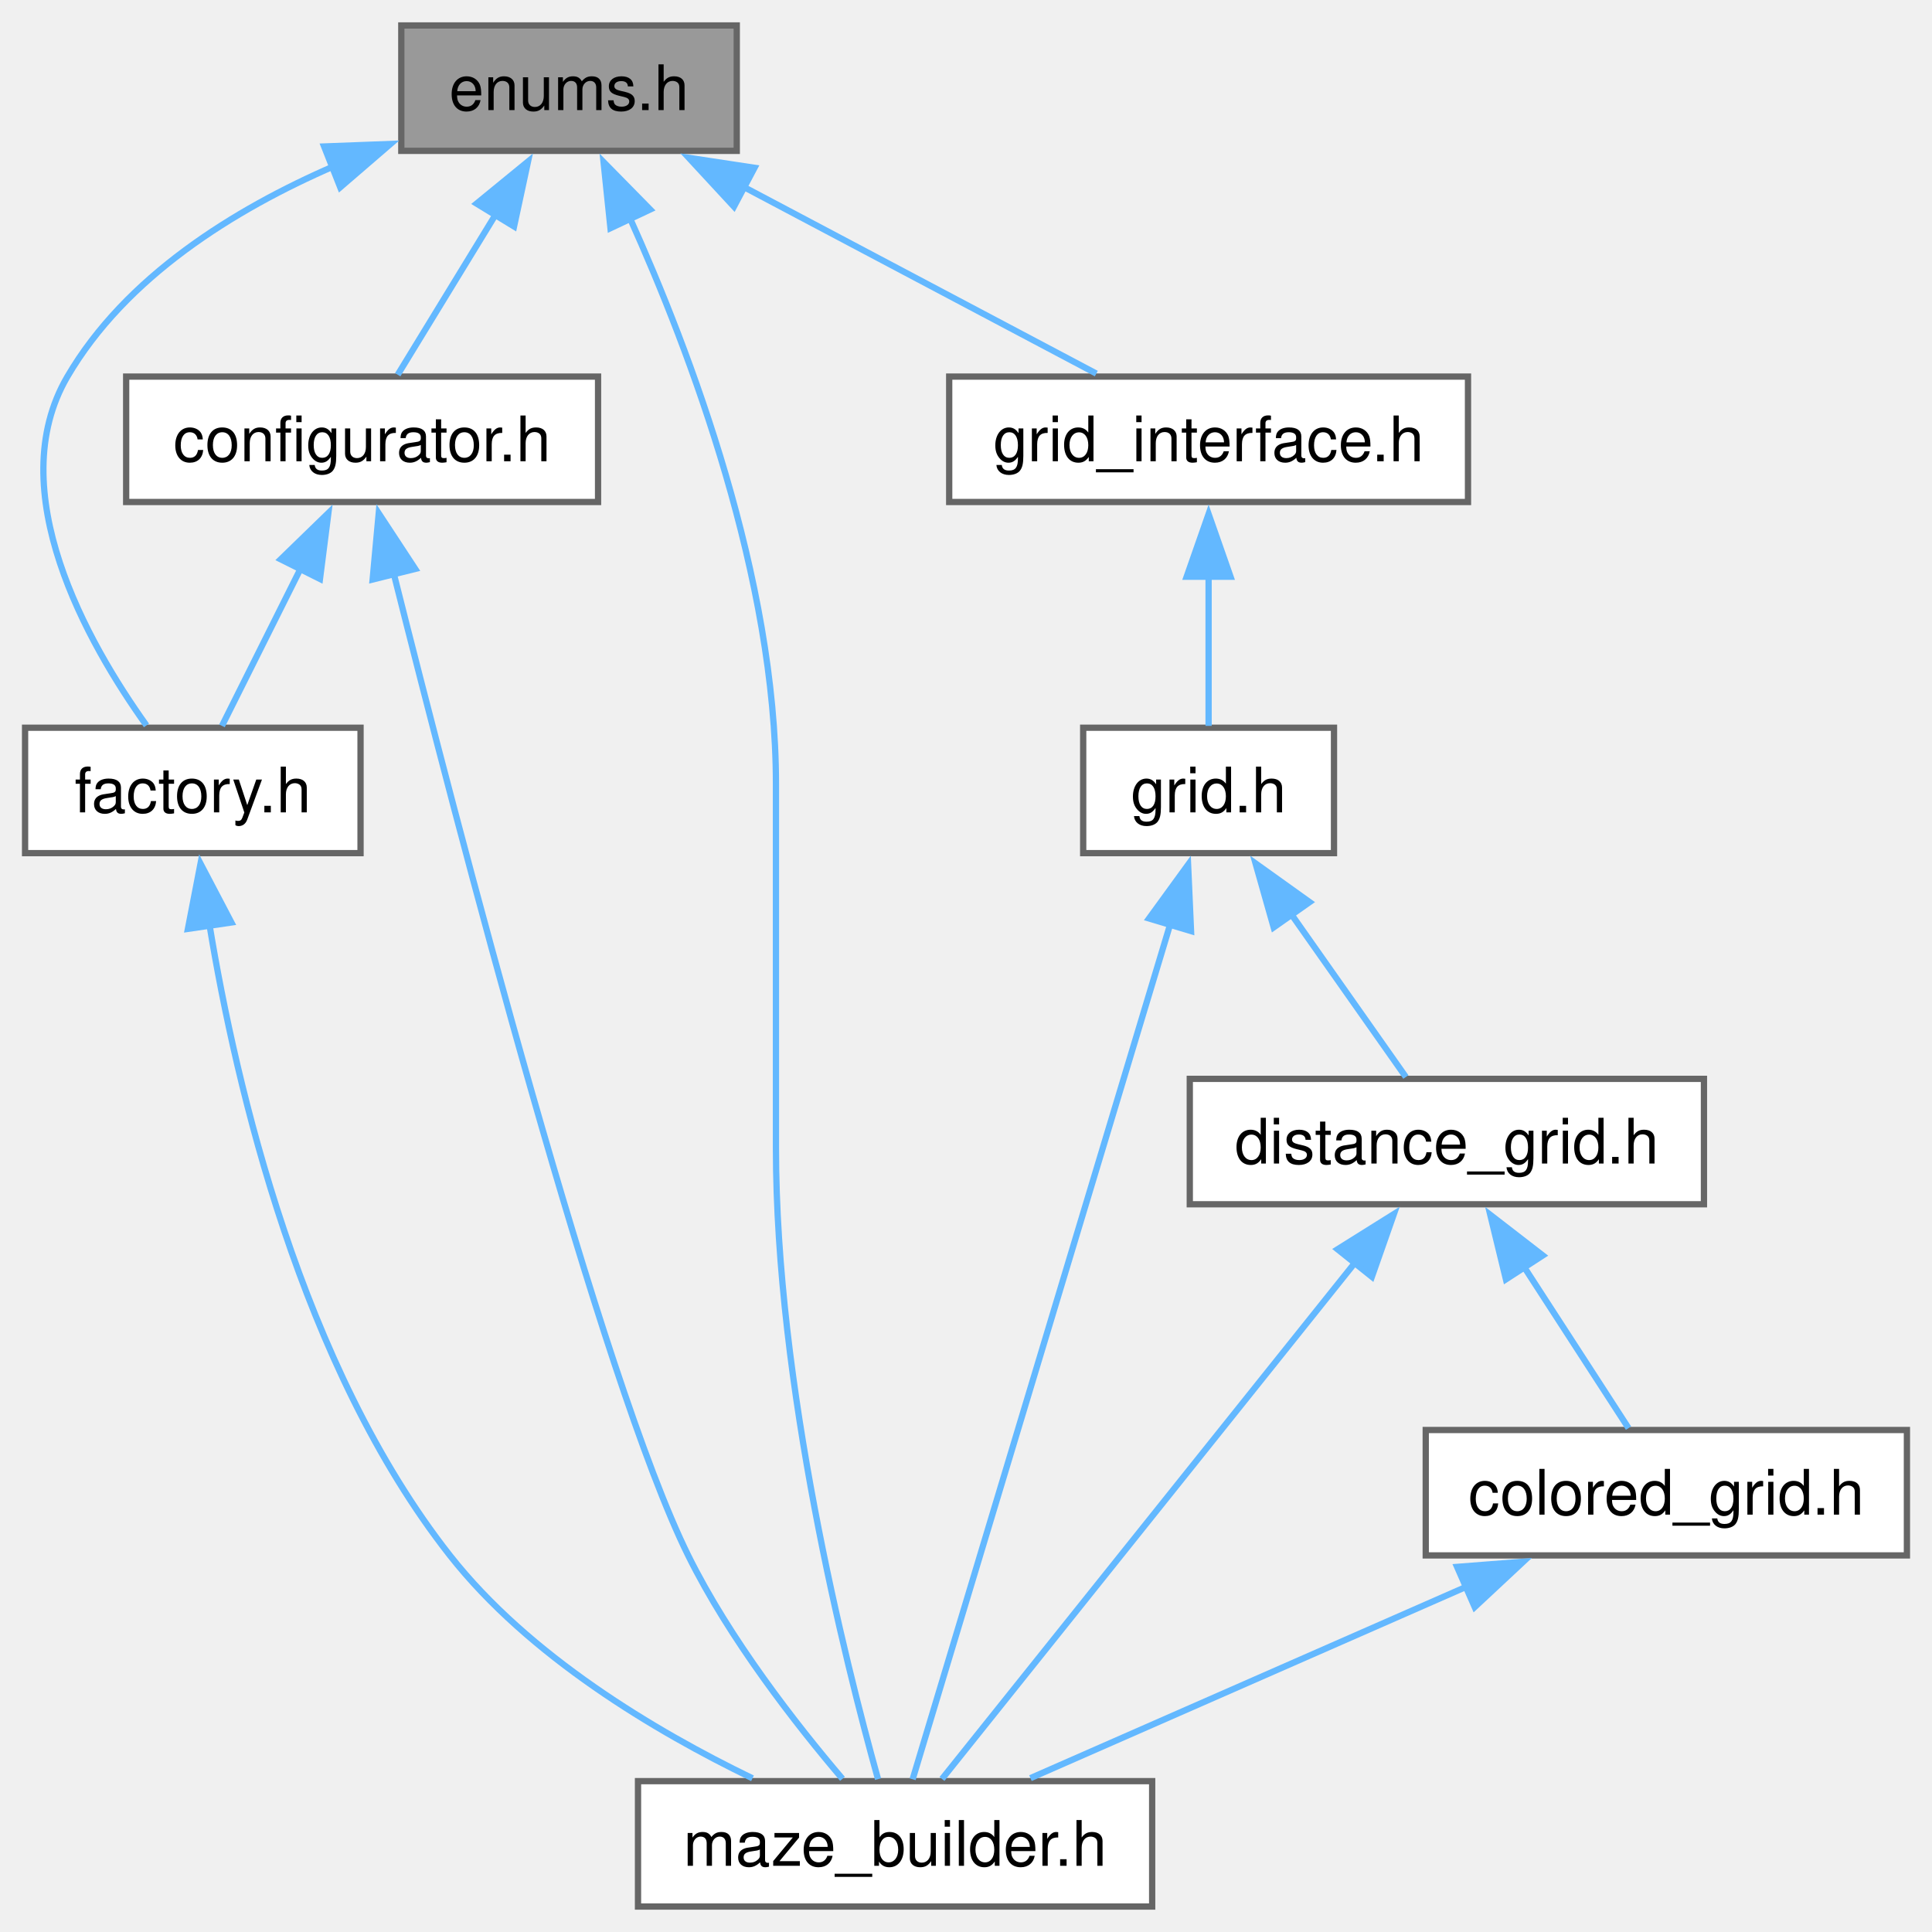
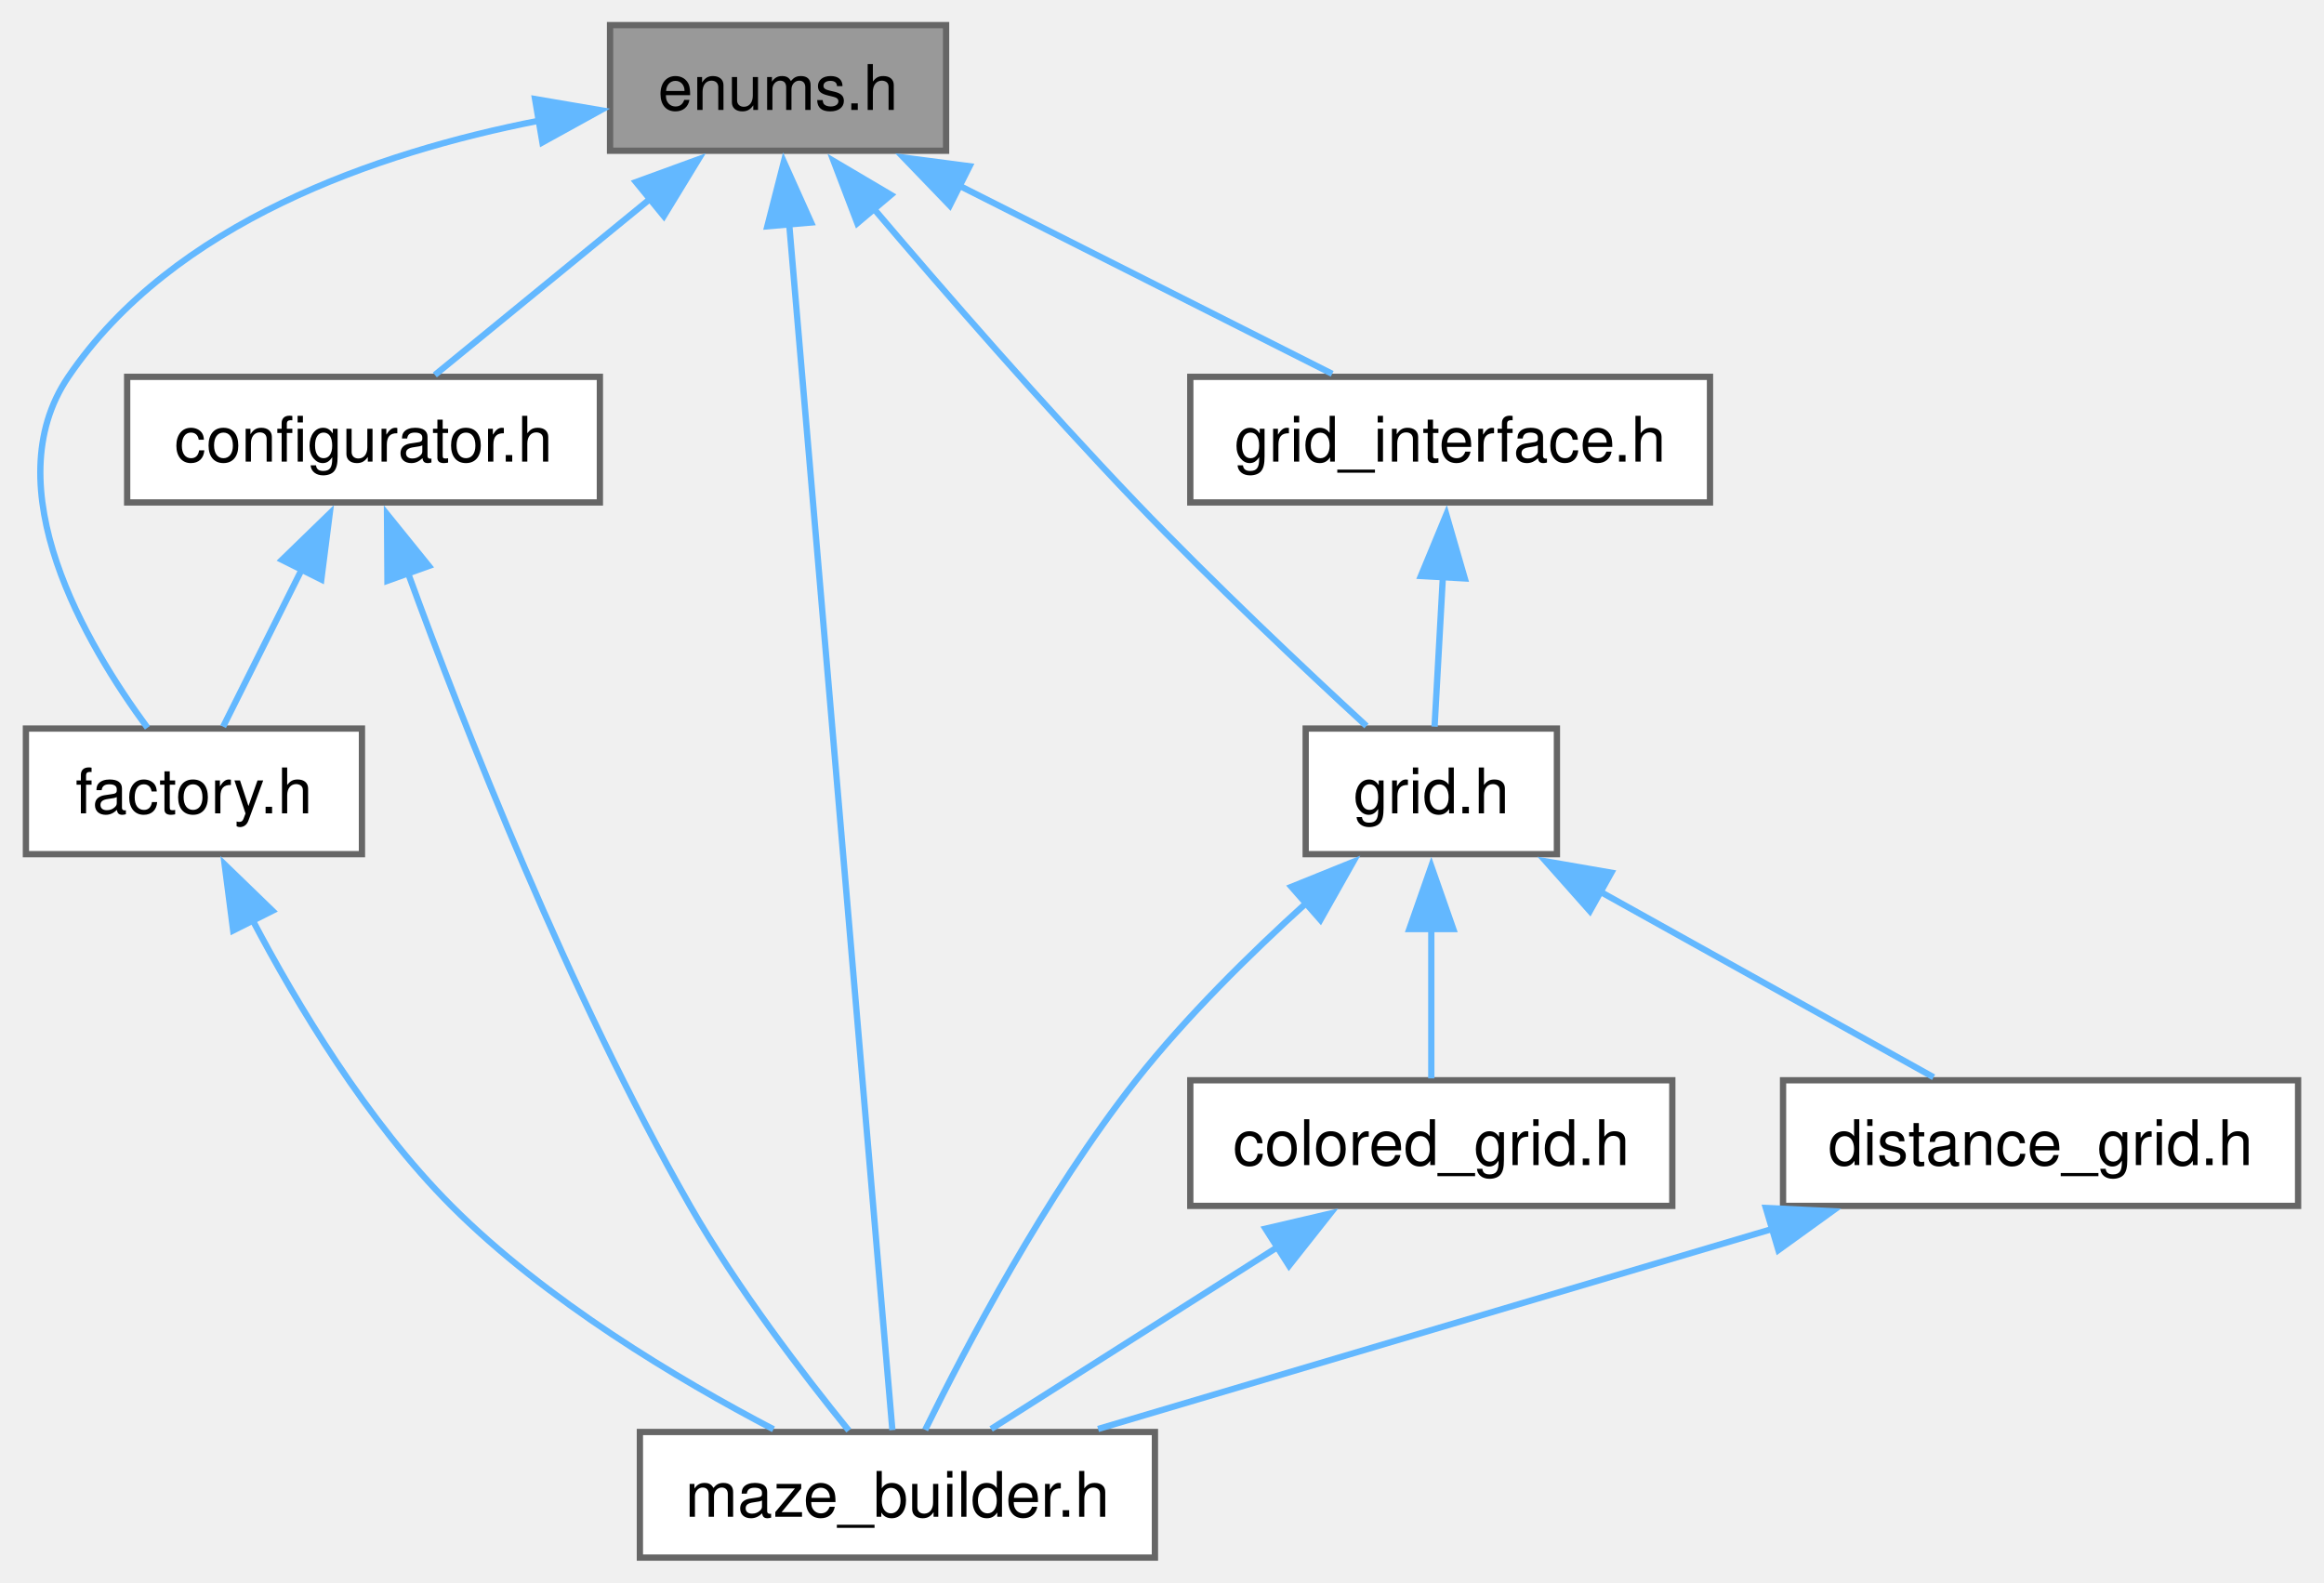
- <svg xmlns="http://www.w3.org/2000/svg" xmlns:xlink="http://www.w3.org/1999/xlink" width="308pt" height="308pt" viewBox="0.00 0.00 308.12 308.00">
-   <g id="graph0" class="graph" transform="scale(1 1) rotate(0) translate(4 304)">
+ <svg xmlns="http://www.w3.org/2000/svg" xmlns:xlink="http://www.w3.org/1999/xlink" width="370pt" height="252pt" viewBox="0.00 0.00 369.75 252.00">
+   <g id="graph0" class="graph" transform="scale(1 1) rotate(0) translate(4 248)">
    <g id="Node000001" class="node">
      <g id="a_Node000001">
        <a xlink:title="Enumerations for the maze builder program.">
-           <polygon fill="#999999" stroke="#666666" points="113.5,-300 60,-300 60,-280 113.5,-280 113.5,-300" />
-           <text text-anchor="middle" x="86.75" y="-286.5" font-family="Helvetica,sans-Serif" font-size="10.00">enums.h</text>
+           <polygon fill="#999999" stroke="#666666" points="146.5,-244 93,-244 93,-224 146.5,-224 146.5,-244" />
+           <text text-anchor="middle" x="119.75" y="-230.5" font-family="Helvetica,sans-Serif" font-size="10.00">enums.h</text>
        </a>
      </g>
    </g>
    <g id="Node000002" class="node">
      <g id="a_Node000002">
        <a xlink:href="configurator_8h.html" target="_top" xlink:title=" ">
-           <polygon fill="white" stroke="#666666" points="91.38,-244 16.12,-244 16.12,-224 91.38,-224 91.38,-244" />
-           <text text-anchor="middle" x="53.75" y="-230.5" font-family="Helvetica,sans-Serif" font-size="10.00">configurator.h</text>
+           <polygon fill="white" stroke="#666666" points="91.38,-188 16.12,-188 16.12,-168 91.38,-168 91.38,-188" />
+           <text text-anchor="middle" x="53.75" y="-174.5" font-family="Helvetica,sans-Serif" font-size="10.00">configurator.h</text>
        </a>
      </g>
    </g>
    <g id="edge1_Node000001_Node000002" class="edge">
      <g id="a_edge1_Node000001_Node000002">
        <a xlink:title=" ">
-           <path fill="none" stroke="#63b8ff" d="M75.06,-269.87C69.75,-261.19 63.72,-251.32 59.43,-244.3" />
-           <polygon fill="#63b8ff" stroke="#63b8ff" points="72.01,-271.59 80.21,-278.3 77.98,-267.94 72.01,-271.59" />
+           <path fill="none" stroke="#63b8ff" d="M99.46,-216.4C88.17,-207.17 74.54,-196.01 65.11,-188.3" />
+           <polygon fill="#63b8ff" stroke="#63b8ff" points="97.13,-219.01 107.08,-222.64 101.56,-213.59 97.13,-219.01" />
        </a>
      </g>
    </g>
    <g id="Node000003" class="node">
      <g id="a_Node000003">
        <a xlink:href="factory_8h.html" target="_top" xlink:title=" ">
-           <polygon fill="white" stroke="#666666" points="53.5,-188 0,-188 0,-168 53.5,-168 53.5,-188" />
-           <text text-anchor="middle" x="26.75" y="-174.5" font-family="Helvetica,sans-Serif" font-size="10.00">factory.h</text>
+           <polygon fill="white" stroke="#666666" points="53.5,-132 0,-132 0,-112 53.5,-112 53.5,-132" />
+           <text text-anchor="middle" x="26.75" y="-118.5" font-family="Helvetica,sans-Serif" font-size="10.00">factory.h</text>
        </a>
      </g>
    </g>
    <g id="edge5_Node000001_Node000003" class="edge">
      <g id="a_edge5_Node000001_Node000003">
        <a xlink:title=" ">
-           <path fill="none" stroke="#63b8ff" d="M49.37,-277.6C33.28,-270.63 16.06,-259.91 6.75,-244 -3.86,-225.86 9.95,-201.52 19.36,-188.37" />
-           <polygon fill="#63b8ff" stroke="#63b8ff" points="47.69,-280.7 58.28,-281.1 50.26,-274.19 47.69,-280.7" />
+           <path fill="none" stroke="#63b8ff" d="M81.66,-228.78C55.81,-223.71 23.4,-212.55 6.75,-188 -5.18,-170.41 9.56,-145.42 19.35,-132.13" />
+           <polygon fill="#63b8ff" stroke="#63b8ff" points="81.06,-232.23 91.51,-230.45 82.23,-225.33 81.06,-232.23" />
        </a>
      </g>
    </g>
    <g id="Node000004" class="node">
      <g id="a_Node000004">
        <a xlink:href="maze__builder_8h.html" target="_top" xlink:title="This file includes all the headers in the maze builder library.">
          <polygon fill="white" stroke="#666666" points="179.75,-20 97.75,-20 97.75,0 179.75,0 179.75,-20" />
          <text text-anchor="middle" x="138.75" y="-6.5" font-family="Helvetica,sans-Serif" font-size="10.00">maze_builder.h</text>
        </a>
      </g>
    </g>
-     <g id="edge13_Node000001_Node000004" class="edge">
-       <g id="a_edge13_Node000001_Node000004">
+     <g id="edge14_Node000001_Node000004" class="edge">
+       <g id="a_edge14_Node000001_Node000004">
        <a xlink:title=" ">
-           <path fill="none" stroke="#63b8ff" d="M96.39,-269.44C106.13,-247.84 119.75,-211.79 119.75,-179 119.75,-179 119.75,-179 119.75,-121 119.75,-83.21 130.77,-39.17 136.03,-20.32" />
-           <polygon fill="#63b8ff" stroke="#63b8ff" points="93.36,-267.67 92.26,-278.21 99.69,-270.65 93.36,-267.67" />
+           <path fill="none" stroke="#63b8ff" d="M121.51,-212.45C125.5,-165.79 135.12,-53.36 137.95,-20.3" />
+           <polygon fill="#63b8ff" stroke="#63b8ff" points="118.04,-211.97 120.67,-222.24 125.01,-212.57 118.04,-211.97" />
        </a>
      </g>
    </g>
    <g id="Node000005" class="node">
      <g id="a_Node000005">
-         <a xlink:href="grid__interface_8h.html" target="_top" xlink:title=" ">
-           <polygon fill="white" stroke="#666666" points="230.12,-244 147.38,-244 147.38,-224 230.12,-224 230.12,-244" />
-           <text text-anchor="middle" x="188.75" y="-230.5" font-family="Helvetica,sans-Serif" font-size="10.00">grid_interface.h</text>
+         <a xlink:href="grid_8h.html" target="_top" xlink:title=" ">
+           <polygon fill="white" stroke="#666666" points="243.75,-132 203.75,-132 203.75,-112 243.75,-112 243.75,-132" />
+           <text text-anchor="middle" x="223.75" y="-118.5" font-family="Helvetica,sans-Serif" font-size="10.00">grid.h</text>
        </a>
      </g>
    </g>
    <g id="edge6_Node000001_Node000005" class="edge">
      <g id="a_edge6_Node000001_Node000005">
        <a xlink:title=" ">
-           <path fill="none" stroke="#63b8ff" d="M114.68,-274.21C132.59,-264.73 155.32,-252.7 170.84,-244.48" />
-           <polygon fill="#63b8ff" stroke="#63b8ff" points="113.05,-271.11 105.85,-278.89 116.33,-277.3 113.05,-271.11" />
+           <path fill="none" stroke="#63b8ff" d="M134.91,-214.87C146.17,-201.61 162.05,-183.36 176.75,-168 188.94,-155.27 203.72,-141.34 213.42,-132.41" />
+           <polygon fill="#63b8ff" stroke="#63b8ff" points="132.37,-212.46 128.59,-222.36 137.72,-216.97 132.37,-212.46" />
+         </a>
+       </g>
+     </g>
+     <g id="Node000008" class="node">
+       <g id="a_Node000008">
+         <a xlink:href="grid__interface_8h.html" target="_top" xlink:title=" ">
+           <polygon fill="white" stroke="#666666" points="268.12,-188 185.38,-188 185.38,-168 268.12,-168 268.12,-188" />
+           <text text-anchor="middle" x="226.75" y="-174.5" font-family="Helvetica,sans-Serif" font-size="10.00">grid_interface.h</text>
+         </a>
+       </g>
+     </g>
+     <g id="edge12_Node000001_Node000008" class="edge">
+       <g id="a_edge12_Node000001_Node000008">
+         <a xlink:title=" ">
+           <path fill="none" stroke="#63b8ff" d="M148.52,-218.48C167.39,-208.96 191.53,-196.78 207.97,-188.48" />
+           <polygon fill="#63b8ff" stroke="#63b8ff" points="147.09,-215.28 139.74,-222.91 150.24,-221.53 147.09,-215.28" />
        </a>
      </g>
    </g>
    <g id="edge2_Node000002_Node000003" class="edge">
      <g id="a_edge2_Node000002_Node000003">
        <a xlink:title=" ">
-           <path fill="none" stroke="#63b8ff" d="M44.04,-213.58C39.73,-204.97 34.87,-195.24 31.4,-188.3" />
-           <polygon fill="#63b8ff" stroke="#63b8ff" points="40.77,-214.86 48.37,-222.24 47.03,-211.73 40.77,-214.86" />
+           <path fill="none" stroke="#63b8ff" d="M44.04,-157.58C39.73,-148.97 34.87,-139.24 31.4,-132.3" />
+           <polygon fill="#63b8ff" stroke="#63b8ff" points="40.77,-158.86 48.37,-166.24 47.03,-155.73 40.77,-158.86" />
        </a>
      </g>
    </g>
    <g id="edge4_Node000002_Node000004" class="edge">
      <g id="a_edge4_Node000002_Node000004">
        <a xlink:title=" ">
-           <path fill="none" stroke="#63b8ff" d="M58.79,-212.61C68.9,-172.33 91.88,-84.04 105.75,-56 112.36,-42.63 122.96,-29.06 130.36,-20.37" />
-           <polygon fill="#63b8ff" stroke="#63b8ff" points="55.43,-211.64 56.4,-222.19 62.22,-213.33 55.43,-211.64" />
+           <path fill="none" stroke="#63b8ff" d="M60.84,-156.74C69.81,-132.15 86.43,-89.79 105.75,-56 113.25,-42.88 123.86,-29.04 131.01,-20.23" />
+           <polygon fill="#63b8ff" stroke="#63b8ff" points="57.56,-155.53 57.49,-166.13 64.15,-157.89 57.56,-155.53" />
        </a>
      </g>
    </g>
    <g id="edge3_Node000003_Node000004" class="edge">
      <g id="a_edge3_Node000003_Node000004">
        <a xlink:title=" ">
-           <path fill="none" stroke="#63b8ff" d="M29.42,-156.51C33.67,-130.72 44.06,-86.13 67.75,-56 80.38,-39.94 100.43,-27.99 116.01,-20.45" />
-           <polygon fill="#63b8ff" stroke="#63b8ff" points="25.97,-155.92 27.98,-166.32 32.9,-156.94 25.97,-155.92" />
+           <path fill="none" stroke="#63b8ff" d="M35.93,-101.8C43.21,-87.95 54.36,-69.41 67.75,-56 82.8,-40.92 103.78,-28.4 119.02,-20.43" />
+           <polygon fill="#63b8ff" stroke="#63b8ff" points="33,-99.85 31.64,-110.36 39.25,-102.99 33,-99.85" />
+         </a>
+       </g>
+     </g>
+     <g id="edge11_Node000005_Node000004" class="edge">
+       <g id="a_edge11_Node000005_Node000004">
+         <a xlink:title=" ">
+           <path fill="none" stroke="#63b8ff" d="M203.84,-104.22C194.97,-96.19 184.75,-86.14 176.75,-76 162.34,-57.73 149.6,-33.44 143.17,-20.34" />
+           <polygon fill="#63b8ff" stroke="#63b8ff" points="201.48,-106.8 211.31,-110.77 206.1,-101.54 201.48,-106.8" />
        </a>
      </g>
    </g>
    <g id="Node000006" class="node">
      <g id="a_Node000006">
-         <a xlink:href="grid_8h.html" target="_top" xlink:title=" ">
-           <polygon fill="white" stroke="#666666" points="208.75,-188 168.75,-188 168.75,-168 208.75,-168 208.75,-188" />
-           <text text-anchor="middle" x="188.75" y="-174.5" font-family="Helvetica,sans-Serif" font-size="10.00">grid.h</text>
+         <a xlink:href="colored__grid_8h.html" target="_top" xlink:title=" ">
+           <polygon fill="white" stroke="#666666" points="262.12,-76 185.38,-76 185.38,-56 262.12,-56 262.12,-76" />
+           <text text-anchor="middle" x="223.75" y="-62.5" font-family="Helvetica,sans-Serif" font-size="10.00">colored_grid.h</text>
        </a>
      </g>
    </g>
    <g id="edge7_Node000005_Node000006" class="edge">
      <g id="a_edge7_Node000005_Node000006">
        <a xlink:title=" ">
-           <path fill="none" stroke="#63b8ff" d="M188.75,-212.13C188.75,-203.9 188.75,-194.85 188.75,-188.3" />
-           <polygon fill="#63b8ff" stroke="#63b8ff" points="185.25,-212.08 188.75,-222.08 192.25,-212.08 185.25,-212.08" />
-         </a>
-       </g>
-     </g>
-     <g id="edge12_Node000006_Node000004" class="edge">
-       <g id="a_edge12_Node000006_Node000004">
-         <a xlink:title=" ">
-           <path fill="none" stroke="#63b8ff" d="M182.72,-156.97C171.86,-120.92 149.42,-46.42 141.55,-20.3" />
-           <polygon fill="#63b8ff" stroke="#63b8ff" points="179.25,-157.58 185.48,-166.15 185.95,-155.57 179.25,-157.58" />
+           <path fill="none" stroke="#63b8ff" d="M223.75,-100.13C223.75,-91.9 223.75,-82.85 223.75,-76.3" />
+           <polygon fill="#63b8ff" stroke="#63b8ff" points="220.25,-100.08 223.75,-110.08 227.25,-100.08 220.25,-100.08" />
        </a>
      </g>
    </g>
    <g id="Node000007" class="node">
      <g id="a_Node000007">
        <a xlink:href="distance__grid_8h.html" target="_top" xlink:title=" ">
-           <polygon fill="white" stroke="#666666" points="267.75,-132 185.75,-132 185.75,-112 267.75,-112 267.75,-132" />
-           <text text-anchor="middle" x="226.75" y="-118.5" font-family="Helvetica,sans-Serif" font-size="10.00">distance_grid.h</text>
+           <polygon fill="white" stroke="#666666" points="361.75,-76 279.75,-76 279.75,-56 361.75,-56 361.75,-76" />
+           <text text-anchor="middle" x="320.75" y="-62.5" font-family="Helvetica,sans-Serif" font-size="10.00">distance_grid.h</text>
        </a>
      </g>
    </g>
-     <g id="edge8_Node000006_Node000007" class="edge">
-       <g id="a_edge8_Node000006_Node000007">
+     <g id="edge9_Node000005_Node000007" class="edge">
+       <g id="a_edge9_Node000005_Node000007">
        <a xlink:title=" ">
-           <path fill="none" stroke="#63b8ff" d="M201.81,-158.44C208.02,-149.62 215.16,-139.47 220.21,-132.3" />
-           <polygon fill="#63b8ff" stroke="#63b8ff" points="199.13,-156.16 196.24,-166.36 204.86,-160.19 199.13,-156.16" />
+           <path fill="none" stroke="#63b8ff" d="M250.55,-106.08C267.55,-96.62 289.03,-84.66 303.72,-76.48" />
+           <polygon fill="#63b8ff" stroke="#63b8ff" points="249,-102.94 241.97,-110.86 252.41,-109.05 249,-102.94" />
        </a>
      </g>
    </g>
-     <g id="edge11_Node000007_Node000004" class="edge">
-       <g id="a_edge11_Node000007_Node000004">
+     <g id="edge8_Node000006_Node000004" class="edge">
+       <g id="a_edge8_Node000006_Node000004">
        <a xlink:title=" ">
-           <path fill="none" stroke="#63b8ff" d="M212.27,-102.9C193.33,-79.22 160.83,-38.6 146.23,-20.35" />
-           <polygon fill="#63b8ff" stroke="#63b8ff" points="209.32,-104.82 218.3,-110.44 214.79,-100.44 209.32,-104.82" />
+           <path fill="none" stroke="#63b8ff" d="M199.42,-49.54C184.66,-40.17 166.31,-28.51 153.67,-20.48" />
+           <polygon fill="#63b8ff" stroke="#63b8ff" points="197.35,-52.37 207.67,-54.78 201.1,-46.47 197.35,-52.37" />
        </a>
      </g>
    </g>
-     <g id="Node000008" class="node">
-       <g id="a_Node000008">
-         <a xlink:href="colored__grid_8h.html" target="_top" xlink:title=" ">
-           <polygon fill="white" stroke="#666666" points="300.12,-76 223.38,-76 223.38,-56 300.12,-56 300.12,-76" />
-           <text text-anchor="middle" x="261.75" y="-62.5" font-family="Helvetica,sans-Serif" font-size="10.00">colored_grid.h</text>
+     <g id="edge10_Node000007_Node000004" class="edge">
+       <g id="a_edge10_Node000007_Node000004">
+         <a xlink:title=" ">
+           <path fill="none" stroke="#63b8ff" d="M278.39,-52.43C245.51,-42.67 200.61,-29.35 170.7,-20.48" />
+           <polygon fill="#63b8ff" stroke="#63b8ff" points="277.01,-55.67 287.6,-55.16 279.01,-48.96 277.01,-55.67" />
        </a>
      </g>
    </g>
-     <g id="edge9_Node000007_Node000008" class="edge">
-       <g id="a_edge9_Node000007_Node000008">
+     <g id="edge13_Node000008_Node000005" class="edge">
+       <g id="a_edge13_Node000008_Node000005">
        <a xlink:title=" ">
-           <path fill="none" stroke="#63b8ff" d="M238.97,-102.15C244.64,-93.4 251.13,-83.39 255.72,-76.3" />
-           <polygon fill="#63b8ff" stroke="#63b8ff" points="236.17,-100.03 233.67,-110.32 242.05,-103.84 236.17,-100.03" />
-         </a>
-       </g>
-     </g>
-     <g id="edge10_Node000008_Node000004" class="edge">
-       <g id="a_edge10_Node000008_Node000004">
-         <a xlink:title=" ">
-           <path fill="none" stroke="#63b8ff" d="M229.88,-51.01C208.02,-41.41 179.59,-28.93 160.34,-20.48" />
-           <polygon fill="#63b8ff" stroke="#63b8ff" points="228.38,-54.17 238.94,-54.99 231.19,-47.76 228.38,-54.17" />
+           <path fill="none" stroke="#63b8ff" d="M225.59,-156.13C225.13,-147.9 224.63,-138.85 224.27,-132.3" />
+           <polygon fill="#63b8ff" stroke="#63b8ff" points="222.09,-156.29 226.14,-166.08 229.08,-155.9 222.09,-156.29" />
        </a>
      </g>
    </g>
  </g>
</svg>
